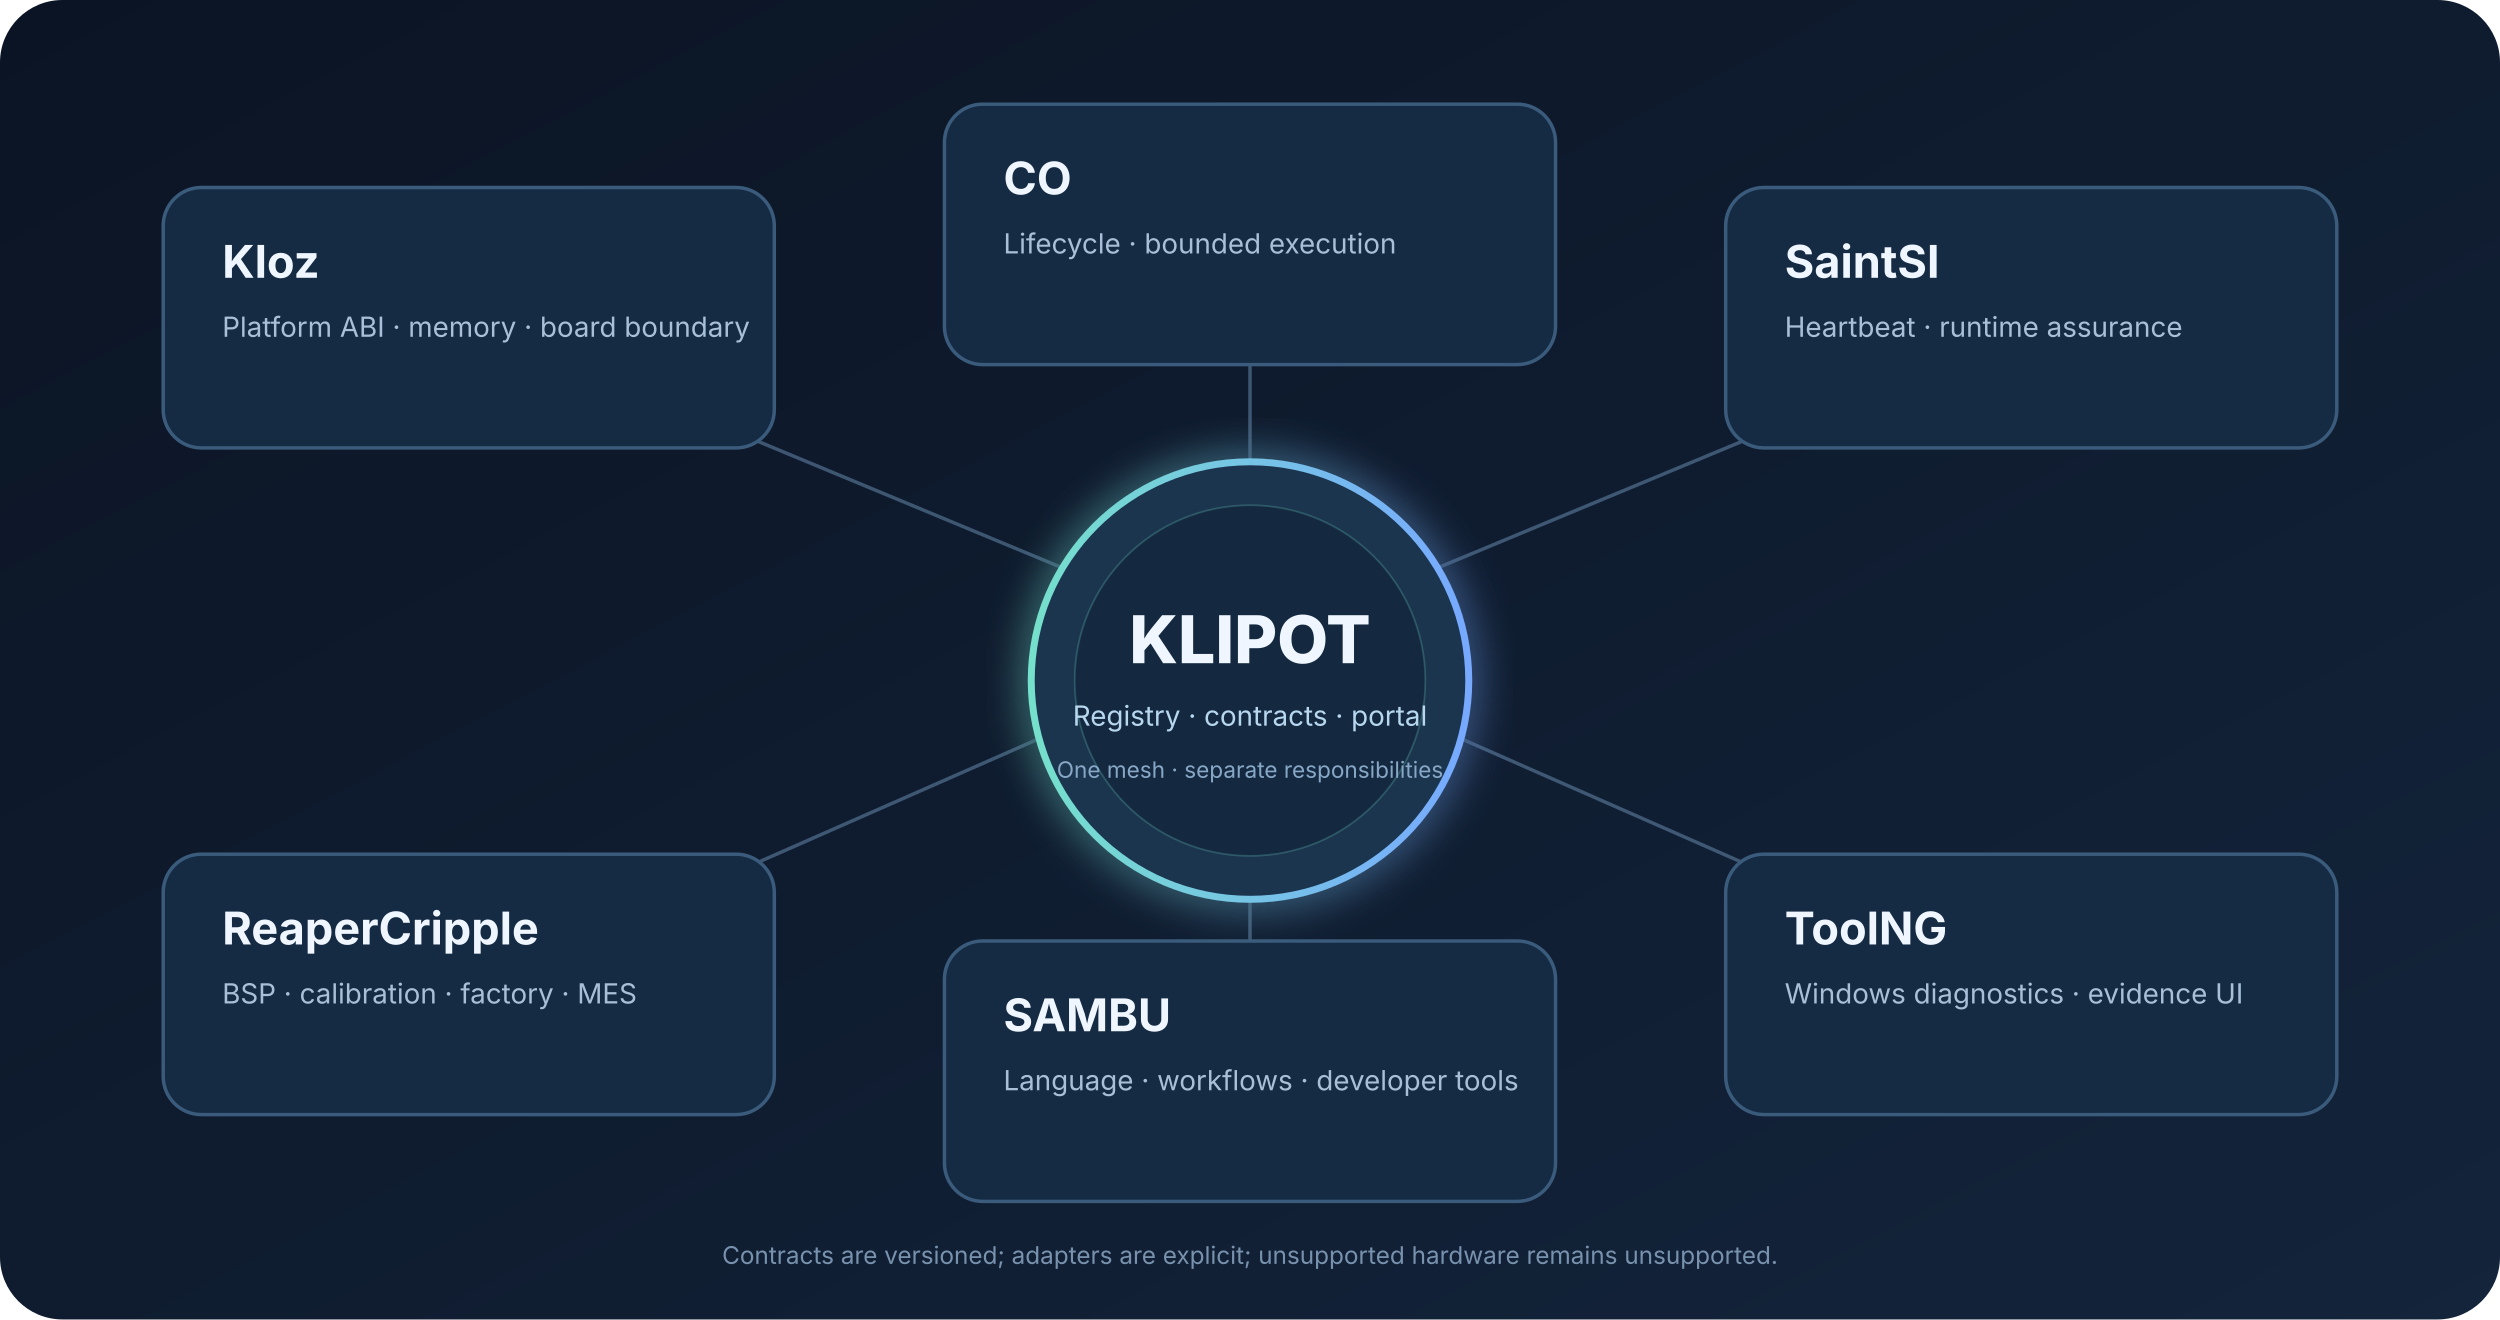
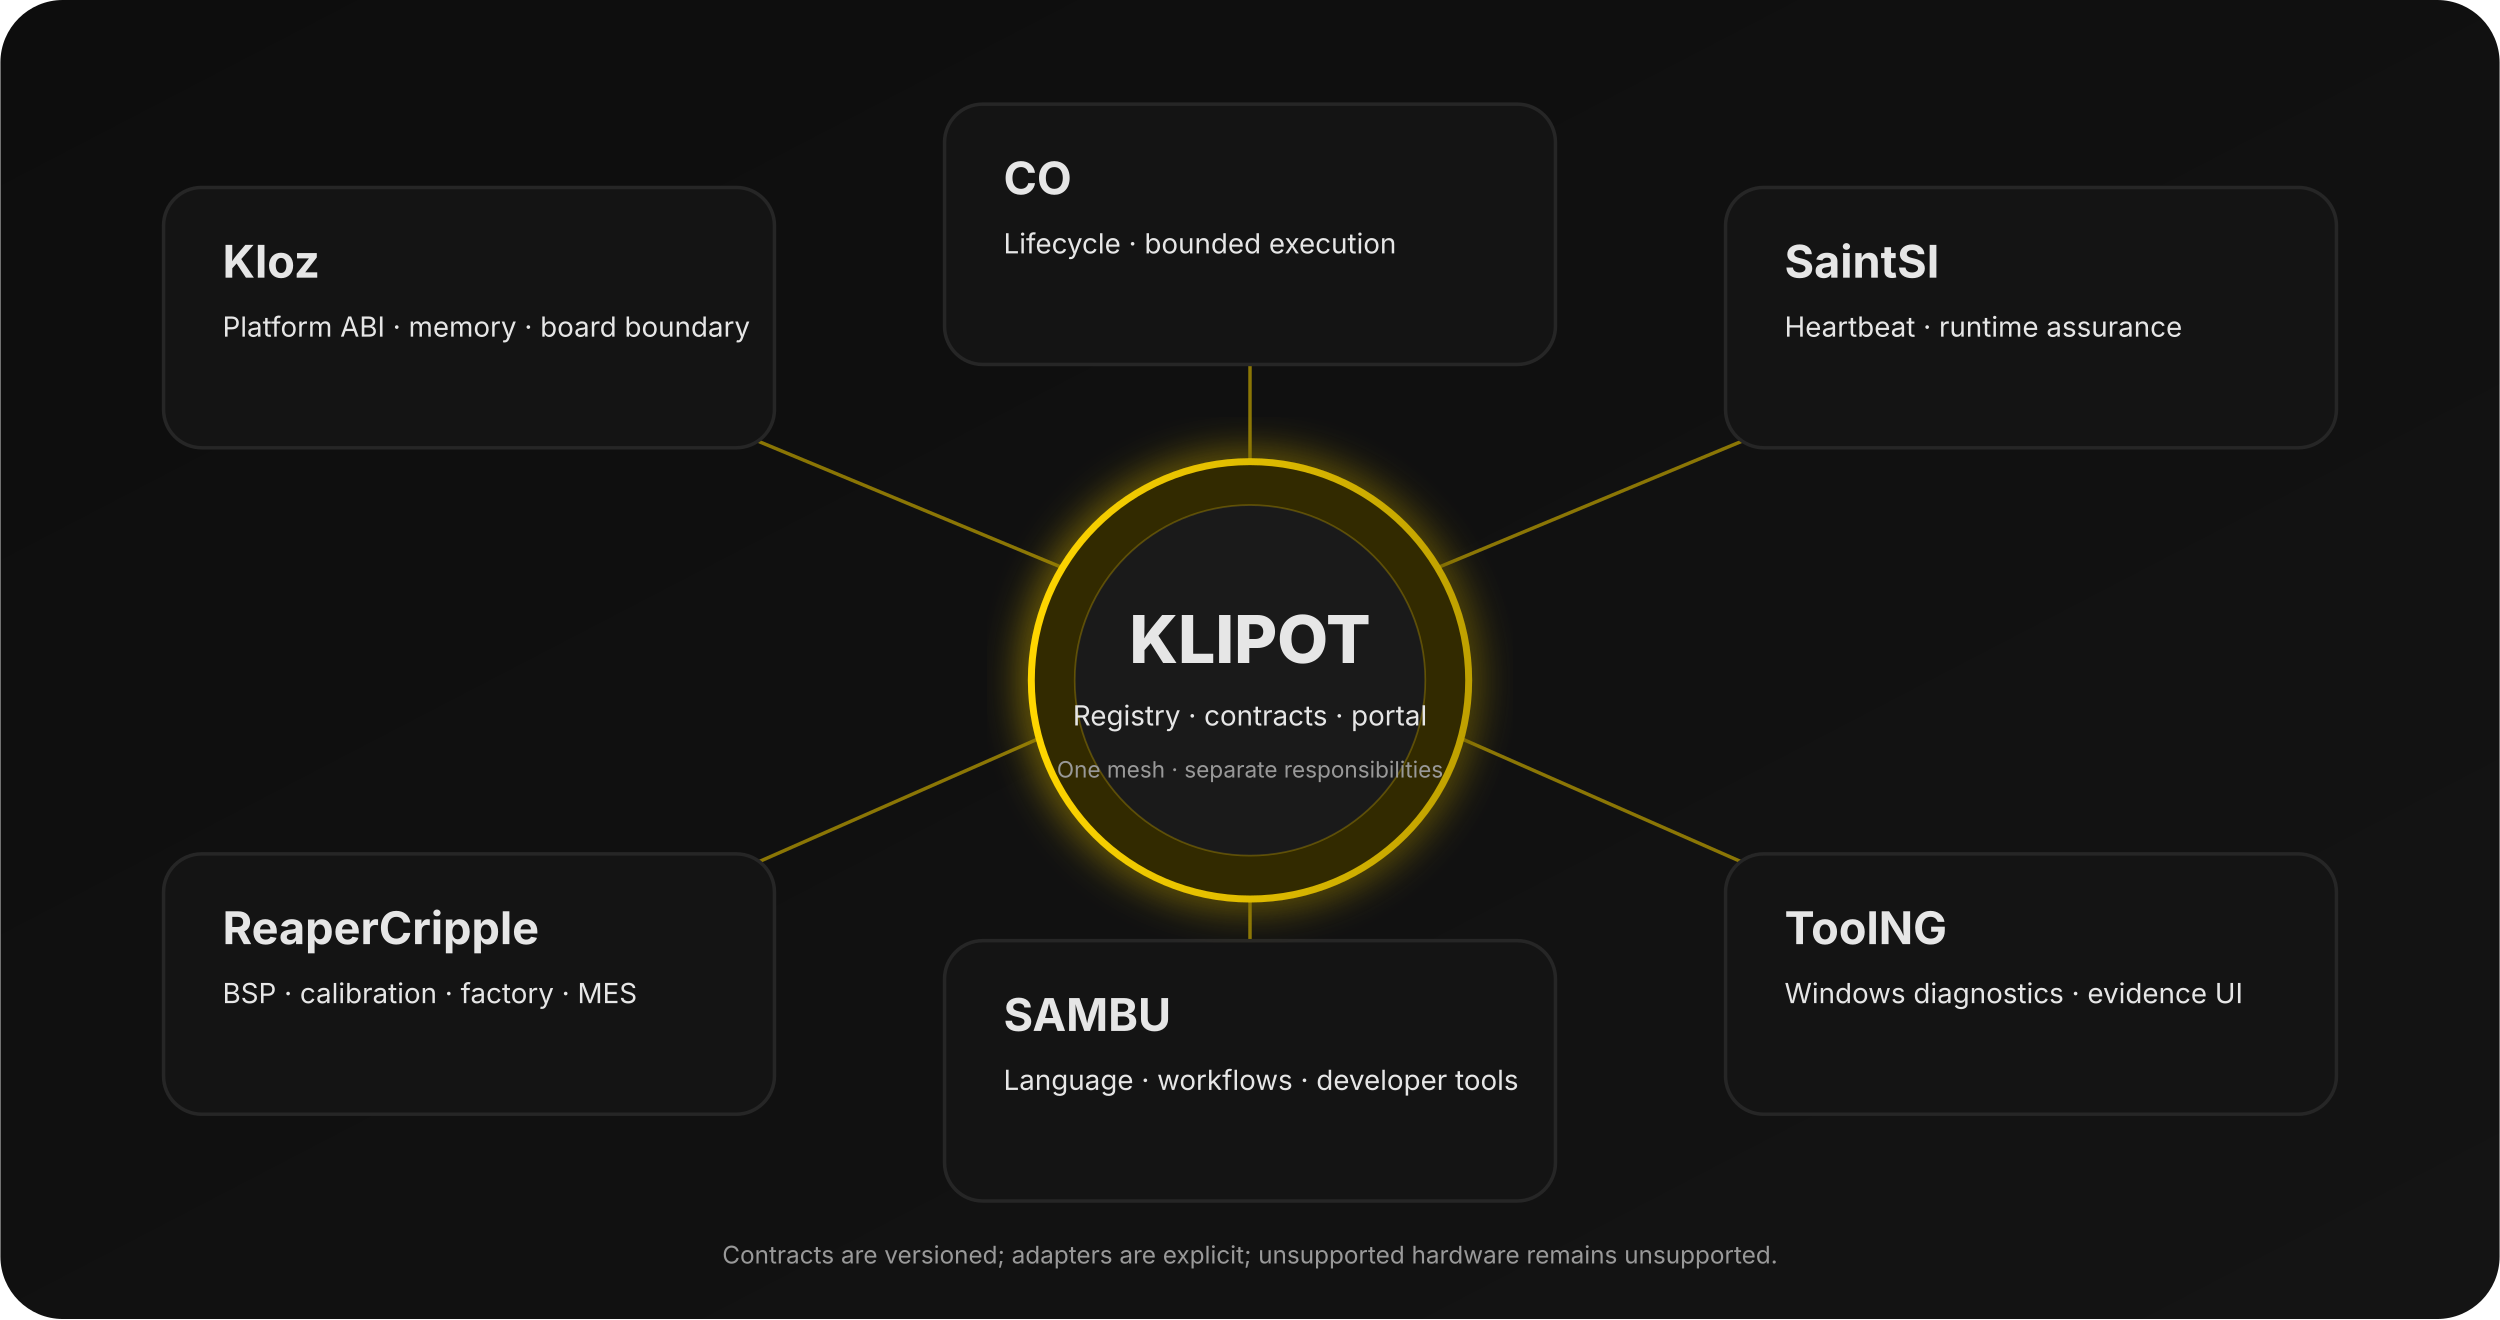
- <svg xmlns="http://www.w3.org/2000/svg" width="1440" height="760" viewBox="0 0 1440 760" role="img" aria-labelledby="t d">
+ <svg xmlns="http://www.w3.org/2000/svg" width="1920" height="1013" viewBox="0 0 1440 760" role="img" aria-labelledby="t d">
  <defs>
    <linearGradient id="bg" x2="1" y2="1">
-       <stop stop-color="#0b1424" />
-       <stop offset="1" stop-color="#13243b" />
+       <stop stop-color="#0D0D0D" />
+       <stop offset="1" stop-color="#141414" />
    </linearGradient>
    <linearGradient id="hub" x2="1">
-       <stop stop-color="#75e0cb" />
-       <stop offset="1" stop-color="#77a9ff" />
+       <stop stop-color="#FFD600" />
+       <stop offset="1" stop-color="#BFA100" />
    </linearGradient>
    <filter id="glow">
      <feGaussianBlur stdDeviation="12" result="b" />
      <feMerge>
        <feMergeNode in="b" />
        <feMergeNode in="SourceGraphic" />
      </feMerge>
    </filter>
  </defs>
  <rect width="1440" height="760" rx="36" fill="url(#bg)" />
-   <g fill="none" stroke="#53708f" stroke-width="2" opacity=".7">
+   <g fill="none" stroke="#BFA100" stroke-width="2" opacity=".7">
    <path d="M720 372L270 185M720 372L720 140M720 372L1170 185M720 372L270 570M720 372L720 620M720 372L1170 570" />
  </g>
-   <g fill="#152a43" stroke="#3a5b7b" stroke-width="2">
+   <g fill="#141414" stroke="#262626" stroke-width="2">
    <rect x="94" y="108" width="352" height="150" rx="22" />
    <rect x="544" y="60" width="352" height="150" rx="22" />
    <rect x="994" y="108" width="352" height="150" rx="22" />
    <rect x="94" y="492" width="352" height="150" rx="22" />
    <rect x="544" y="542" width="352" height="150" rx="22" />
    <rect x="994" y="492" width="352" height="150" rx="22" />
  </g>
-   <g font-family="Inter,Segoe UI,Arial,sans-serif" fill="#eff6ff">
+   <g font-family="Inter,Segoe UI,Arial,sans-serif" fill="#E6E6E6">
    <g font-size="26" font-weight="700">
      <text x="128" y="160">Kloz</text>
      <text x="578" y="112">CO</text>
      <text x="1028" y="160">SaintSI</text>
      <text x="128" y="544">ReaperCripple</text>
      <text x="578" y="594">SAMBU</text>
      <text x="1028" y="544">ToolNG</text>
    </g>
-     <g font-size="16" fill="#a9bfd8">
+     <g font-size="16" fill="#E6E6E6">
      <text x="128" y="194">Platform ABI · memory · board boundary</text>
      <text x="578" y="146">Lifecycle · bounded execution</text>
      <text x="1028" y="194">Heartbeat · runtime assurance</text>
      <text x="128" y="578">BSP · calibration · factory · MES</text>
      <text x="578" y="628">Language · workflows · developer tools</text>
      <text x="1028" y="578">Windows diagnostics · evidence UI</text>
    </g>
-     <text x="720" y="320" text-anchor="middle" font-size="15" fill="#9bb5d0" letter-spacing="4">CONTROL PLANE</text>
-     <circle cx="720" cy="392" r="126" fill="#1b3450" stroke="url(#hub)" stroke-width="4" filter="url(#glow)" />
-     <circle cx="720" cy="392" r="101" fill="#142940" stroke="#6fd7c4" stroke-opacity=".25" />
+     <text x="720" y="320" text-anchor="middle" font-size="15" fill="#999999" letter-spacing="4">CONTROL PLANE</text>
+     <circle cx="720" cy="392" r="126" fill="#332B00" stroke="url(#hub)" stroke-width="4" filter="url(#glow)" />
+     <circle cx="720" cy="392" r="101" fill="#1A1A1A" stroke="#FFD600" stroke-opacity=".25" />
    <text x="720" y="382" text-anchor="middle" font-size="38" font-weight="800">KLIPOT</text>
-     <text x="720" y="418" text-anchor="middle" font-size="16" fill="#b7d7ef">Registry · contracts · portal</text>
-     <text x="720" y="448" text-anchor="middle" font-size="13" fill="#87a7c6">One mesh · separate responsibilities</text>
-     <text x="720" y="728" text-anchor="middle" font-size="14" fill="#7892ae">Contracts are versioned; adapters are explicit; unsupported hardware remains unsupported.</text>
+     <text x="720" y="418" text-anchor="middle" font-size="16" fill="#E6E6E6">Registry · contracts · portal</text>
+     <text x="720" y="448" text-anchor="middle" font-size="13" fill="#999999">One mesh · separate responsibilities</text>
+     <text x="720" y="728" text-anchor="middle" font-size="14" fill="#999999">Contracts are versioned; adapters are explicit; unsupported hardware remains unsupported.</text>
  </g>
</svg>
